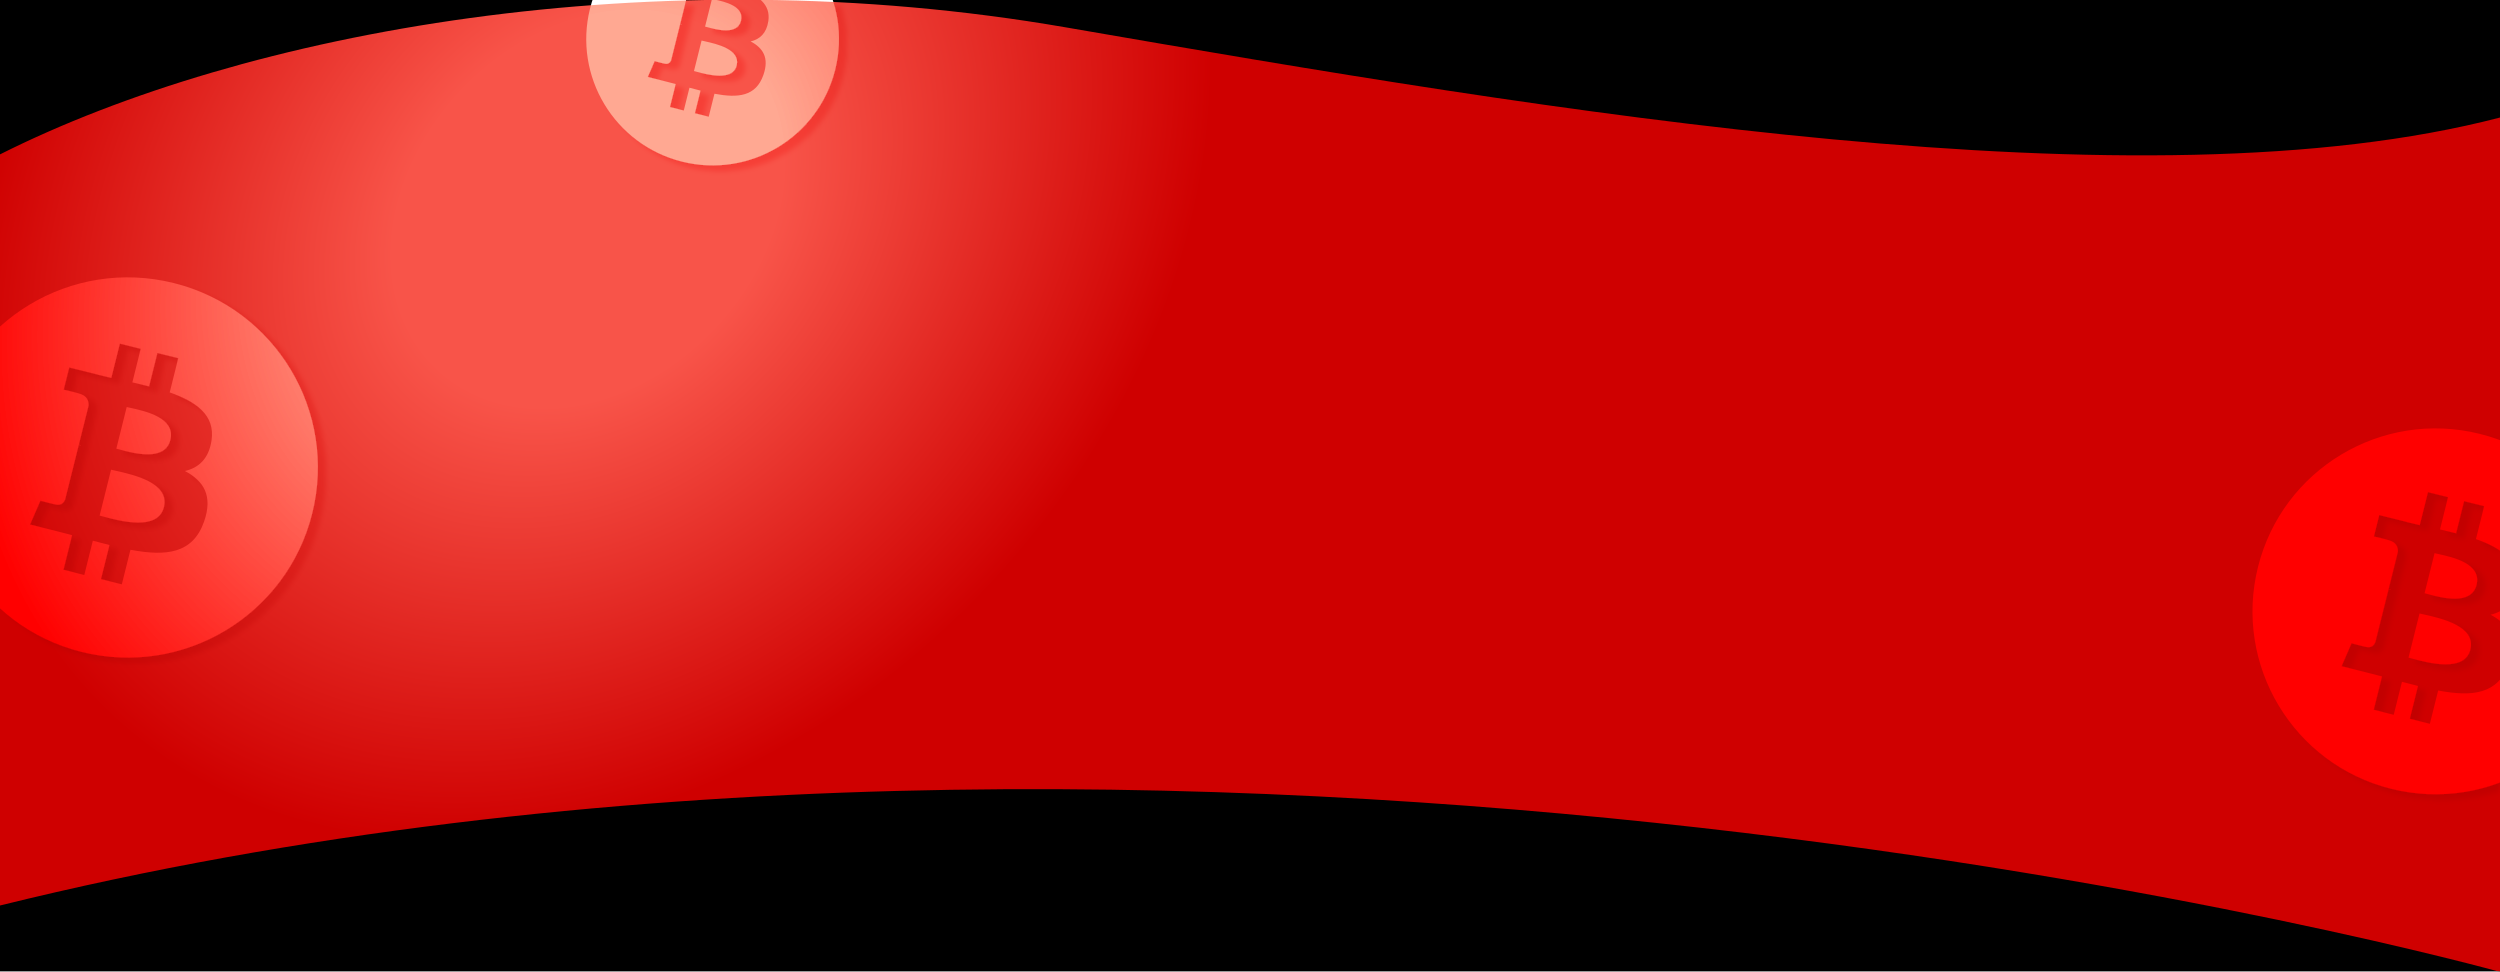
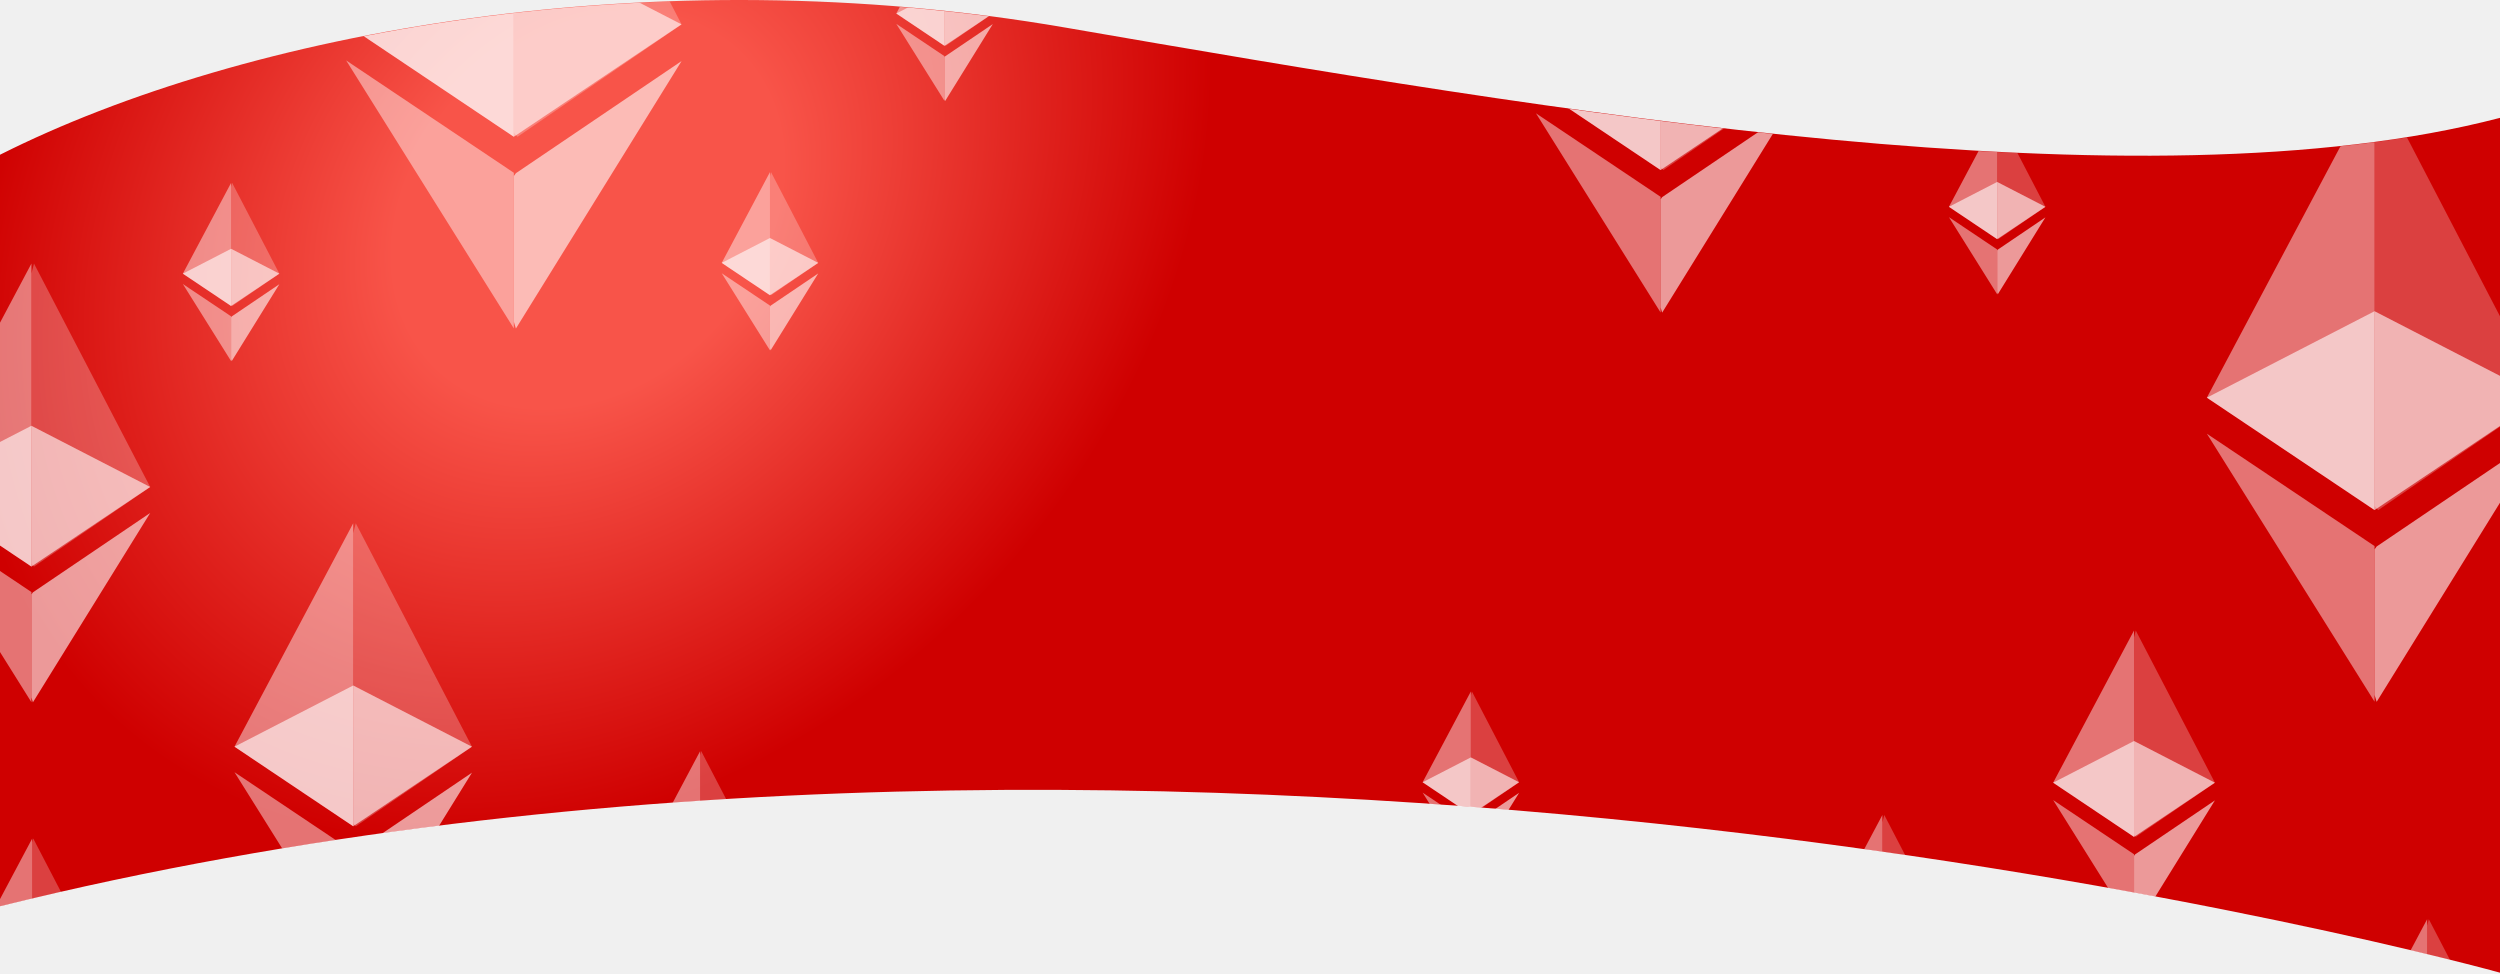
- <svg xmlns="http://www.w3.org/2000/svg" width="1920" height="746" viewBox="0 0 1920 746" fill="none">
-   <rect width="1920" height="746" fill="black" />
-   <mask id="mask0_1081_105532" style="mask-type:alpha" maskUnits="userSpaceOnUse" x="0" y="0" width="1920" height="746">
-     <rect width="1920" height="746" fill="black" />
-   </mask>
-   <g mask="url(#mask0_1081_105532)">
-     <path d="M-1.03896e-05 695.424C920.479 468 1920 746.424 1920 746.424L1920 90.258C1644.86 162 1196.06 86.317 818.426 21C502.261 -33.686 188.097 24 -1.03896e-05 118.573L-1.03896e-05 695.424Z" fill="url(#paint0_radial_1081_105532)" />
-     <g style="mix-blend-mode:overlay" filter="url(#filter0_d_1081_105532)">
-       <path fill-rule="evenodd" clip-rule="evenodd" d="M62.7 500.663C140.974 520.169 220.242 472.564 239.754 394.34C259.267 316.113 211.641 236.872 133.372 217.369C55.122 197.867 -24.146 245.477 -43.65 323.71C-63.171 401.929 -15.541 481.16 62.7 500.663ZM130.332 301.373C150.57 308.341 165.371 318.785 162.463 338.215C160.358 352.437 152.469 359.323 141.996 361.737C156.377 369.22 163.695 380.696 156.724 400.591C148.073 425.299 127.519 427.384 100.186 422.215L93.553 448.785L77.524 444.792L84.071 418.578C79.916 417.547 75.671 416.451 71.297 415.265L64.727 441.603L48.717 437.61L55.35 410.99C53.853 410.607 52.347 410.214 50.831 409.819C48.553 409.225 46.252 408.625 43.923 408.042L23.064 402.845L31.021 384.506C31.021 384.506 42.832 387.645 42.672 387.413C47.21 388.535 49.223 385.578 50.018 383.607L60.5 341.605C60.893 341.699 61.278 341.796 61.65 341.889C61.835 341.935 62.016 341.981 62.194 342.025C61.554 341.769 60.974 341.605 60.527 341.491L68.005 311.507C68.201 308.103 67.028 303.81 60.536 302.19C60.787 302.021 48.895 299.297 48.895 299.297L53.159 282.186L75.264 287.702L75.246 287.784C78.57 288.61 81.993 289.395 85.481 290.189L92.051 263.879L108.071 267.872L101.634 293.666C105.934 294.647 110.262 295.637 114.476 296.687L120.868 271.061L136.897 275.054L130.332 301.373ZM79.631 396.797C92.71 400.25 121.295 407.796 125.839 389.544C130.496 370.881 102.773 364.664 89.246 361.63C87.734 361.291 86.4 360.992 85.308 360.719L76.506 395.986C77.403 396.209 78.454 396.487 79.631 396.797ZM91.964 345.263C102.868 348.172 126.654 354.516 130.797 337.927C135.028 320.959 111.91 315.844 100.62 313.346C99.35 313.065 98.23 312.817 97.315 312.589L89.335 344.575C90.088 344.763 90.973 344.999 91.964 345.263Z" fill="white" />
-     </g>
-     <g style="mix-blend-mode:overlay" filter="url(#filter1_d_1081_105532)">
-       <path fill-rule="evenodd" clip-rule="evenodd" d="M523.799 124.118C575.802 137.078 628.467 105.45 641.431 53.48C654.394 1.506 622.752 -51.14 570.752 -64.097C518.764 -77.054 466.099 -45.422 453.142 6.554C440.172 58.521 471.817 111.161 523.799 124.118ZM568.731 -8.287C582.177 -3.658 592.011 3.282 590.078 16.19C588.68 25.64 583.439 30.214 576.481 31.818C586.035 36.79 590.897 44.414 586.266 57.632C580.518 74.048 566.863 75.433 548.703 71.998L544.296 89.651L533.647 86.999L537.996 69.582C535.236 68.897 532.415 68.169 529.509 67.381L525.145 84.879L514.507 82.227L518.915 64.541C517.92 64.286 516.92 64.025 515.912 63.763C514.399 63.368 512.87 62.97 511.323 62.582L497.464 59.129L502.751 46.945C502.751 46.945 510.598 49.031 510.492 48.877C513.507 49.622 514.844 47.658 515.372 46.348L522.336 18.442C522.598 18.505 522.854 18.57 523.101 18.632C523.224 18.662 523.344 18.692 523.461 18.721C523.037 18.552 522.651 18.442 522.354 18.367L527.323 -1.554C527.453 -3.815 526.673 -6.668 522.36 -7.744C522.527 -7.856 514.626 -9.666 514.626 -9.666L517.459 -21.035L532.145 -17.369L532.133 -17.315C534.341 -16.766 536.616 -16.245 538.933 -15.717L543.298 -33.197L553.941 -30.545L549.665 -13.407C552.522 -12.755 555.397 -12.098 558.197 -11.4L562.443 -28.426L573.093 -25.773L568.731 -8.287ZM535.046 55.111C543.736 57.405 562.727 62.419 565.747 50.292C568.84 37.893 550.422 33.763 541.435 31.747C540.43 31.522 539.544 31.323 538.818 31.142L532.97 54.573C533.566 54.721 534.265 54.905 535.046 55.111ZM543.24 20.873C550.485 22.806 566.288 27.021 569.041 15.999C571.851 4.726 556.492 1.327 548.991 -0.332C548.148 -0.519 547.403 -0.684 546.795 -0.835L541.493 20.416C541.994 20.541 542.582 20.698 543.24 20.873Z" fill="white" />
-     </g>
-     <g style="mix-blend-mode:overlay" filter="url(#filter2_d_1081_105532)">
-       <path fill-rule="evenodd" clip-rule="evenodd" d="M1836.44 605.794C1911.76 624.563 1988.03 578.756 2006.81 503.489C2025.58 428.217 1979.76 351.97 1904.44 333.204C1829.15 314.439 1752.88 360.25 1734.11 435.527C1715.33 510.79 1761.16 587.028 1836.44 605.794ZM1901.52 414.034C1920.99 420.739 1935.23 430.789 1932.44 449.484C1930.41 463.169 1922.82 469.795 1912.74 472.117C1926.58 479.318 1933.62 490.36 1926.91 509.503C1918.59 533.278 1898.81 535.285 1872.51 530.31L1866.13 555.877L1850.71 552.035L1857.01 526.811C1853.01 525.819 1848.92 524.765 1844.71 523.623L1838.39 548.966L1822.99 545.124L1829.37 519.509C1827.93 519.141 1826.48 518.763 1825.02 518.383C1822.83 517.812 1820.62 517.234 1818.37 516.673L1798.3 511.672L1805.96 494.026C1805.96 494.026 1817.32 497.047 1817.17 496.823C1821.54 497.903 1823.47 495.058 1824.24 493.161L1834.33 452.746C1834.7 452.837 1835.07 452.93 1835.43 453.02C1835.61 453.064 1835.78 453.108 1835.96 453.15C1835.34 452.904 1834.78 452.746 1834.35 452.636L1841.55 423.786C1841.74 420.511 1840.61 416.379 1834.36 414.82C1834.6 414.658 1823.16 412.037 1823.16 412.037L1827.26 395.572L1848.53 400.88L1848.51 400.959C1851.71 401.754 1855.01 402.509 1858.36 403.273L1864.68 377.957L1880.1 381.799L1873.91 406.619C1878.04 407.563 1882.21 408.515 1886.26 409.525L1892.41 384.868L1907.84 388.71L1901.52 414.034ZM1852.73 505.853C1865.32 509.175 1892.82 516.436 1897.2 498.874C1901.68 480.916 1875 474.934 1861.99 472.015C1860.53 471.688 1859.25 471.4 1858.2 471.138L1849.73 505.073C1850.59 505.287 1851.6 505.554 1852.73 505.853ZM1864.6 456.266C1875.09 459.065 1897.98 465.17 1901.97 449.207C1906.04 432.88 1883.79 427.958 1872.93 425.555C1871.71 425.284 1870.63 425.046 1869.75 424.826L1862.07 455.604C1862.8 455.785 1863.65 456.012 1864.6 456.266Z" fill="white" />
+ <svg xmlns="http://www.w3.org/2000/svg" width="1919" height="747" viewBox="0 0 1919 747" fill="none">
+   <g clip-path="url(#clip0_1110_106581)">
+     <path d="M-1.03842e-05 695.632C920 468.208 1919 746.632 1919 746.632L1919 90.466C1644 162.208 1195.44 86.525 818 21.208C502 -33.478 188 24.208 -1.03842e-05 118.781L-1.03842e-05 695.632Z" fill="url(#paint0_radial_1110_106581)" />
+     <mask id="mask0_1110_106581" style="mask-type:alpha" maskUnits="userSpaceOnUse" x="0" y="0" width="1919" height="747">
+       <path d="M-1.03842e-05 695.84C920 468.416 1919 746.84 1919 746.84L1919 90.674C1644 162.416 1195.44 86.733 818 21.416C502 -33.27 188 24.416 -1.03842e-05 118.989L-1.03842e-05 695.84Z" fill="url(#paint1_radial_1110_106581)" />
+     </mask>
+     <g mask="url(#mask0_1110_106581)">
+       <g style="mix-blend-mode:overlay">
+         <path d="M397.196 -223.534L394.444 -212.695V101.844L397.196 105.027L523.193 18.724L397.196 -223.534Z" fill="white" fill-opacity="0.25" />
+         <path d="M394.407 -223.534L265.696 18.688L394.407 104.98V-47.665V-223.534Z" fill="white" fill-opacity="0.45" />
+         <path d="M396.009 132.942L394.444 135.128V246.959L396.009 252.198L523.193 46.848L396.009 132.942Z" fill="white" fill-opacity="0.6" />
+         <path d="M394.406 252.088V132.619L265.696 46.372L394.406 252.088Z" fill="white" fill-opacity="0.45" />
+         <path d="M394.408 104.975L523.117 18.685L394.408 -47.668V104.975Z" fill="white" fill-opacity="0.6" />
+         <path d="M265.696 18.685L394.404 104.975V-47.668L265.696 18.685Z" fill="white" fill-opacity="0.6" />
+       </g>
+       <g style="mix-blend-mode:overlay">
+         <path d="M26.098 202.316L24.149 209.99V432.672L26.098 434.926L115.299 373.826L26.098 202.316Z" fill="white" fill-opacity="0.25" />
+         <path d="M24.122 202.316L-67.001 373.802L24.122 434.893V326.826V202.316Z" fill="white" fill-opacity="0.45" />
+         <path d="M25.257 454.69L24.149 456.238V535.41L25.257 539.119L115.299 393.738L25.257 454.69Z" fill="white" fill-opacity="0.6" />
+         <path d="M24.122 539.04V454.461L-67.001 393.4L24.122 539.04Z" fill="white" fill-opacity="0.45" />
+         <path d="M24.123 434.89L115.245 373.8L24.123 326.824V434.89Z" fill="white" fill-opacity="0.6" />
+         <path d="M-67.001 373.8L24.12 434.89V326.824L-67.001 373.8Z" fill="white" fill-opacity="0.6" />
+       </g>
+       <g style="mix-blend-mode:overlay">
+         <path d="M273.097 401.664L271.149 409.338V632.021L273.097 634.274L362.298 573.175L273.097 401.664Z" fill="white" fill-opacity="0.25" />
+         <path d="M271.123 401.664L180 573.149L271.123 634.241V526.173V401.664Z" fill="white" fill-opacity="0.45" />
+         <path d="M272.257 654.038L271.149 655.586V734.758L272.257 738.468L362.298 593.086L272.257 654.038Z" fill="white" fill-opacity="0.6" />
+         <path d="M271.122 738.388V653.809L180 592.749L271.122 738.388Z" fill="white" fill-opacity="0.45" />
+         <path d="M271.125 634.239L362.245 573.149L271.125 526.173V634.239Z" fill="white" fill-opacity="0.6" />
+         <path d="M180 573.149L271.121 634.239V526.173L180 573.149Z" fill="white" fill-opacity="0.6" />
+       </g>
+       <g style="mix-blend-mode:overlay">
+         <path d="M1446.38 625.585L1444.94 631.245V795.472L1446.38 797.135L1512.16 752.074L1446.38 625.585Z" fill="white" fill-opacity="0.25" />
+         <path d="M1444.92 625.585L1377.72 752.055L1444.92 797.11V717.41V625.585Z" fill="white" fill-opacity="0.45" />
+         <path d="M1444.92 797.109L1512.12 752.055L1444.92 717.41V797.109Z" fill="white" fill-opacity="0.6" />
+         <path d="M1377.72 752.055L1444.92 797.109V717.41L1377.72 752.055Z" fill="white" fill-opacity="0.6" />
+       </g>
+       <g style="mix-blend-mode:overlay">
+         <path d="M1276.75 -113.672L1274.71 -105.614V128.202L1276.75 130.568L1370.41 66.414L1276.75 -113.672Z" fill="white" fill-opacity="0.25" />
+         <path d="M1274.68 -113.672L1179 66.388L1274.68 130.534V17.063V-113.672Z" fill="white" fill-opacity="0.45" />
+         <path d="M1275.87 151.321L1274.71 152.946V236.076L1275.87 239.971L1370.41 87.321L1275.87 151.321Z" fill="white" fill-opacity="0.6" />
+         <path d="M1274.68 239.891V151.083L1179 86.97L1274.68 239.891Z" fill="white" fill-opacity="0.45" />
+         <path d="M1274.68 130.53L1370.36 66.385L1274.68 17.061V130.53Z" fill="white" fill-opacity="0.6" />
+         <path d="M1179 66.385L1274.68 130.53V17.061L1179 66.385Z" fill="white" fill-opacity="0.6" />
+       </g>
+       <g style="mix-blend-mode:overlay">
+         <path d="M178.191 140.374L177.399 143.492V233.97L178.191 234.886L214.434 210.06L178.191 140.374Z" fill="white" fill-opacity="0.25" />
+         <path d="M177.39 140.374L140.366 210.05L177.39 234.872V190.963V140.374Z" fill="white" fill-opacity="0.45" />
+         <path d="M177.849 242.916L177.399 243.545V275.713L177.849 277.22L214.434 218.15L177.849 242.916Z" fill="white" fill-opacity="0.6" />
+         <path d="M177.389 277.189V242.824L140.365 218.015L177.389 277.189Z" fill="white" fill-opacity="0.45" />
+         <path d="M177.39 234.87L214.413 210.049L177.39 190.962V234.87Z" fill="white" fill-opacity="0.6" />
+         <path d="M140.365 210.049L177.388 234.87V190.962L140.365 210.049Z" fill="white" fill-opacity="0.6" />
+       </g>
+       <g style="mix-blend-mode:overlay">
+         <path d="M591.826 132.104L591.034 135.223V225.7L591.826 226.616L628.069 201.791L591.826 132.104Z" fill="white" fill-opacity="0.25" />
+         <path d="M591.024 132.104L554 201.781L591.024 226.603V182.694V132.104Z" fill="white" fill-opacity="0.45" />
+         <path d="M591.485 234.646L591.035 235.275V267.444L591.485 268.951L628.07 209.881L591.485 234.646Z" fill="white" fill-opacity="0.6" />
+         <path d="M591.024 268.92V234.555L554 209.745L591.024 268.92Z" fill="white" fill-opacity="0.45" />
+         <path d="M591.024 226.601L628.048 201.779L591.024 182.692V226.601Z" fill="white" fill-opacity="0.6" />
+         <path d="M554 201.779L591.023 226.601V182.692L554 201.779Z" fill="white" fill-opacity="0.6" />
+       </g>
+       <g style="mix-blend-mode:overlay">
+         <path d="M538.232 576.548L537.44 579.666V670.144L538.232 671.06L574.475 646.234L538.232 576.548Z" fill="white" fill-opacity="0.25" />
+         <path d="M537.429 576.548L500.405 646.224L537.429 671.046V627.137V576.548Z" fill="white" fill-opacity="0.45" />
+         <path d="M537.89 679.089L537.44 679.718V711.887L537.89 713.394L574.475 654.324L537.89 679.089Z" fill="white" fill-opacity="0.6" />
+         <path d="M537.429 713.364V678.998L500.405 654.188L537.429 713.364Z" fill="white" fill-opacity="0.45" />
+         <path d="M537.43 671.044L574.453 646.223L537.43 627.136V671.044Z" fill="white" fill-opacity="0.6" />
+         <path d="M500.405 646.223L537.429 671.044V627.136L500.405 646.223Z" fill="white" fill-opacity="0.6" />
+       </g>
+       <g style="mix-blend-mode:overlay">
+         <path d="M25.516 643.651L24.724 646.769V737.248L25.516 738.164L61.759 713.338L25.516 643.651Z" fill="white" fill-opacity="0.25" />
+         <path d="M24.714 643.651L-12.31 713.327L24.714 738.149V694.241V643.651Z" fill="white" fill-opacity="0.45" />
+         <path d="M25.174 746.194L24.724 746.823V778.991L25.174 780.499L61.759 721.429L25.174 746.194Z" fill="white" fill-opacity="0.6" />
+         <path d="M24.713 780.467V746.102L-12.31 721.292L24.713 780.467Z" fill="white" fill-opacity="0.45" />
+         <path d="M24.714 738.149L61.738 713.327L24.714 694.24V738.149Z" fill="white" fill-opacity="0.6" />
+         <path d="M-12.31 713.327L24.713 738.149V694.24L-12.31 713.327Z" fill="white" fill-opacity="0.6" />
+       </g>
+       <g style="mix-blend-mode:overlay">
+         <path d="M1639.41 483.982L1638.09 489.21V640.888L1639.41 642.423L1700.17 600.806L1639.41 483.982Z" fill="white" fill-opacity="0.25" />
+         <path d="M1638.07 483.982L1576 600.788L1638.07 642.401V568.791V483.982Z" fill="white" fill-opacity="0.45" />
+         <path d="M1638.84 655.885L1638.09 656.939V710.867L1638.84 713.394L1700.17 614.368L1638.84 655.885Z" fill="white" fill-opacity="0.6" />
+         <path d="M1638.07 713.342V655.731L1576 614.141L1638.07 713.342Z" fill="white" fill-opacity="0.45" />
+         <path d="M1638.07 642.397L1700.14 600.786L1638.07 568.789V642.397Z" fill="white" fill-opacity="0.6" />
+         <path d="M1576 600.786L1638.07 642.397V568.789L1576 600.786Z" fill="white" fill-opacity="0.6" />
+       </g>
+       <g style="mix-blend-mode:overlay">
+         <path d="M1533.83 89.064L1533.04 92.183V182.661L1533.83 183.577L1570.07 158.751L1533.83 89.064Z" fill="white" fill-opacity="0.25" />
+         <path d="M1533.02 89.064L1496 158.741L1533.02 183.563V139.654V89.064Z" fill="white" fill-opacity="0.45" />
+         <path d="M1533.49 191.607L1533.04 192.236V224.404L1533.49 225.911L1570.07 166.842L1533.49 191.607Z" fill="white" fill-opacity="0.6" />
+         <path d="M1533.02 225.88V191.514L1496 166.705L1533.02 225.88Z" fill="white" fill-opacity="0.45" />
+         <path d="M1533.02 183.561L1570.05 158.739L1533.02 139.652V183.561Z" fill="white" fill-opacity="0.6" />
+         <path d="M1496 158.739L1533.02 183.561V139.652L1496 158.739Z" fill="white" fill-opacity="0.6" />
+       </g>
+       <g style="mix-blend-mode:overlay">
+         <path d="M725.827 -59.307L725.035 -56.189V34.29L725.827 35.205L762.07 10.38L725.827 -59.307Z" fill="white" fill-opacity="0.25" />
+         <path d="M725.024 -59.307L688 10.37L725.024 35.192V-8.717V-59.307Z" fill="white" fill-opacity="0.45" />
+         <path d="M725.485 43.235L725.035 43.864V76.033L725.485 77.54L762.07 18.47L725.485 43.235Z" fill="white" fill-opacity="0.6" />
+         <path d="M725.024 77.509V43.144L688 18.334L725.024 77.509Z" fill="white" fill-opacity="0.45" />
+         <path d="M725.024 35.19L762.048 10.368L725.024 -8.719V35.19Z" fill="white" fill-opacity="0.6" />
+         <path d="M688 10.368L725.023 35.19V-8.719L688 10.368Z" fill="white" fill-opacity="0.6" />
+       </g>
+       <g style="mix-blend-mode:overlay">
+         <path d="M1129.83 530.781L1129.04 533.899V624.377L1129.83 625.293L1166.07 600.468L1129.83 530.781Z" fill="white" fill-opacity="0.25" />
+         <path d="M1129.02 530.781L1092 600.457L1129.02 625.279V581.371V530.781Z" fill="white" fill-opacity="0.45" />
+         <path d="M1129.49 633.323L1129.04 633.952V666.121L1129.49 667.628L1166.07 608.558L1129.49 633.323Z" fill="white" fill-opacity="0.6" />
+         <path d="M1129.02 667.596V633.231L1092 608.422L1129.02 667.596Z" fill="white" fill-opacity="0.45" />
+         <path d="M1129.02 625.278L1166.05 600.456L1129.02 581.369V625.278Z" fill="white" fill-opacity="0.6" />
+         <path d="M1092 600.456L1129.02 625.278V581.369L1092 600.456Z" fill="white" fill-opacity="0.6" />
+       </g>
+       <g style="mix-blend-mode:overlay">
+         <path d="M1864.36 705.593L1863.09 710.581V855.324L1864.36 856.789L1922.34 817.074L1864.36 705.593Z" fill="white" fill-opacity="0.25" />
+         <path d="M1863.07 705.593L1803.84 817.058L1863.07 856.767V786.523V705.593Z" fill="white" fill-opacity="0.45" />
+       </g>
+       <g style="mix-blend-mode:overlay">
+         <path d="M1825.5 63.015L1822.75 73.854V388.392L1825.5 391.576L1951.5 305.272L1825.5 63.015Z" fill="white" fill-opacity="0.25" />
+         <path d="M1822.71 63.015L1694 305.237L1822.71 391.529V238.884V63.015Z" fill="white" fill-opacity="0.45" />
+         <path d="M1824.31 419.491L1822.75 421.677V533.508L1824.31 538.747L1951.5 333.396L1824.31 419.491Z" fill="white" fill-opacity="0.6" />
+         <path d="M1822.71 538.637V419.168L1694 332.921L1822.71 538.637Z" fill="white" fill-opacity="0.45" />
+         <path d="M1822.71 391.524L1951.42 305.234L1822.71 238.881V391.524Z" fill="white" fill-opacity="0.6" />
+         <path d="M1694 305.234L1822.71 391.524V238.881L1694 305.234Z" fill="white" fill-opacity="0.6" />
+       </g>
    </g>
  </g>
  <defs>
-     <filter id="filter0_d_1081_105532" x="-48.025" y="213" width="302.152" height="300.034" filterUnits="userSpaceOnUse" color-interpolation-filters="sRGB">
-       <feFlood flood-opacity="0" result="BackgroundImageFix" />
-       <feColorMatrix in="SourceAlpha" type="matrix" values="0 0 0 0 0 0 0 0 0 0 0 0 0 0 0 0 0 0 127 0" result="hardAlpha" />
-       <feOffset dx="6" dy="4" />
-       <feGaussianBlur stdDeviation="2" />
-       <feComposite in2="hardAlpha" operator="out" />
-       <feColorMatrix type="matrix" values="0 0 0 0 0 0 0 0 0 0 0 0 0 0 0 0 0 0 0.25 0" />
-       <feBlend mode="normal" in2="BackgroundImageFix" result="effect1_dropShadow_1081_105532" />
-       <feBlend mode="normal" in="SourceGraphic" in2="effect1_dropShadow_1081_105532" result="shape" />
-     </filter>
-     <filter id="filter1_d_1081_105532" x="450.234" y="-67" width="204.102" height="202.022" filterUnits="userSpaceOnUse" color-interpolation-filters="sRGB">
-       <feFlood flood-opacity="0" result="BackgroundImageFix" />
-       <feColorMatrix in="SourceAlpha" type="matrix" values="0 0 0 0 0 0 0 0 0 0 0 0 0 0 0 0 0 0 127 0" result="hardAlpha" />
-       <feOffset dx="6" dy="4" />
-       <feGaussianBlur stdDeviation="2" />
-       <feComposite in2="hardAlpha" operator="out" />
-       <feColorMatrix type="matrix" values="0 0 0 0 0 0 0 0 0 0 0 0 0 0 0 0 0 0 0.25 0" />
-       <feBlend mode="normal" in2="BackgroundImageFix" result="effect1_dropShadow_1081_105532" />
-       <feBlend mode="normal" in="SourceGraphic" in2="effect1_dropShadow_1081_105532" result="shape" />
-     </filter>
-     <filter id="filter2_d_1081_105532" x="1729.9" y="329" width="291.113" height="289" filterUnits="userSpaceOnUse" color-interpolation-filters="sRGB">
-       <feFlood flood-opacity="0" result="BackgroundImageFix" />
-       <feColorMatrix in="SourceAlpha" type="matrix" values="0 0 0 0 0 0 0 0 0 0 0 0 0 0 0 0 0 0 127 0" result="hardAlpha" />
-       <feOffset dx="6" dy="4" />
-       <feGaussianBlur stdDeviation="2" />
-       <feComposite in2="hardAlpha" operator="out" />
-       <feColorMatrix type="matrix" values="0 0 0 0 0 0 0 0 0 0 0 0 0 0 0 0 0 0 0.25 0" />
-       <feBlend mode="normal" in2="BackgroundImageFix" result="effect1_dropShadow_1081_105532" />
-       <feBlend mode="normal" in="SourceGraphic" in2="effect1_dropShadow_1081_105532" result="shape" />
-     </filter>
-     <radialGradient id="paint0_radial_1081_105532" cx="0" cy="0" r="1" gradientUnits="userSpaceOnUse" gradientTransform="translate(449.8 161.762) rotate(43.6455) scale(424.008 538.467)">
+     <radialGradient id="paint0_radial_1110_106581" cx="0" cy="0" r="1" gradientUnits="userSpaceOnUse" gradientTransform="translate(449.565 161.97) rotate(43.6604) scale(423.893 538.334)">
      <stop offset="0.312" stop-color="#F85449" />
      <stop offset="1" stop-color="#CF0000" />
    </radialGradient>
+     <radialGradient id="paint1_radial_1110_106581" cx="0" cy="0" r="1" gradientUnits="userSpaceOnUse" gradientTransform="translate(449.565 162.178) rotate(43.6604) scale(423.893 538.334)">
+       <stop offset="0.312" stop-color="#F85449" />
+       <stop offset="1" stop-color="#CF0000" />
+     </radialGradient>
+     <clipPath id="clip0_1110_106581">
+       <rect width="1919" height="746.84" fill="white" />
+     </clipPath>
  </defs>
</svg>
